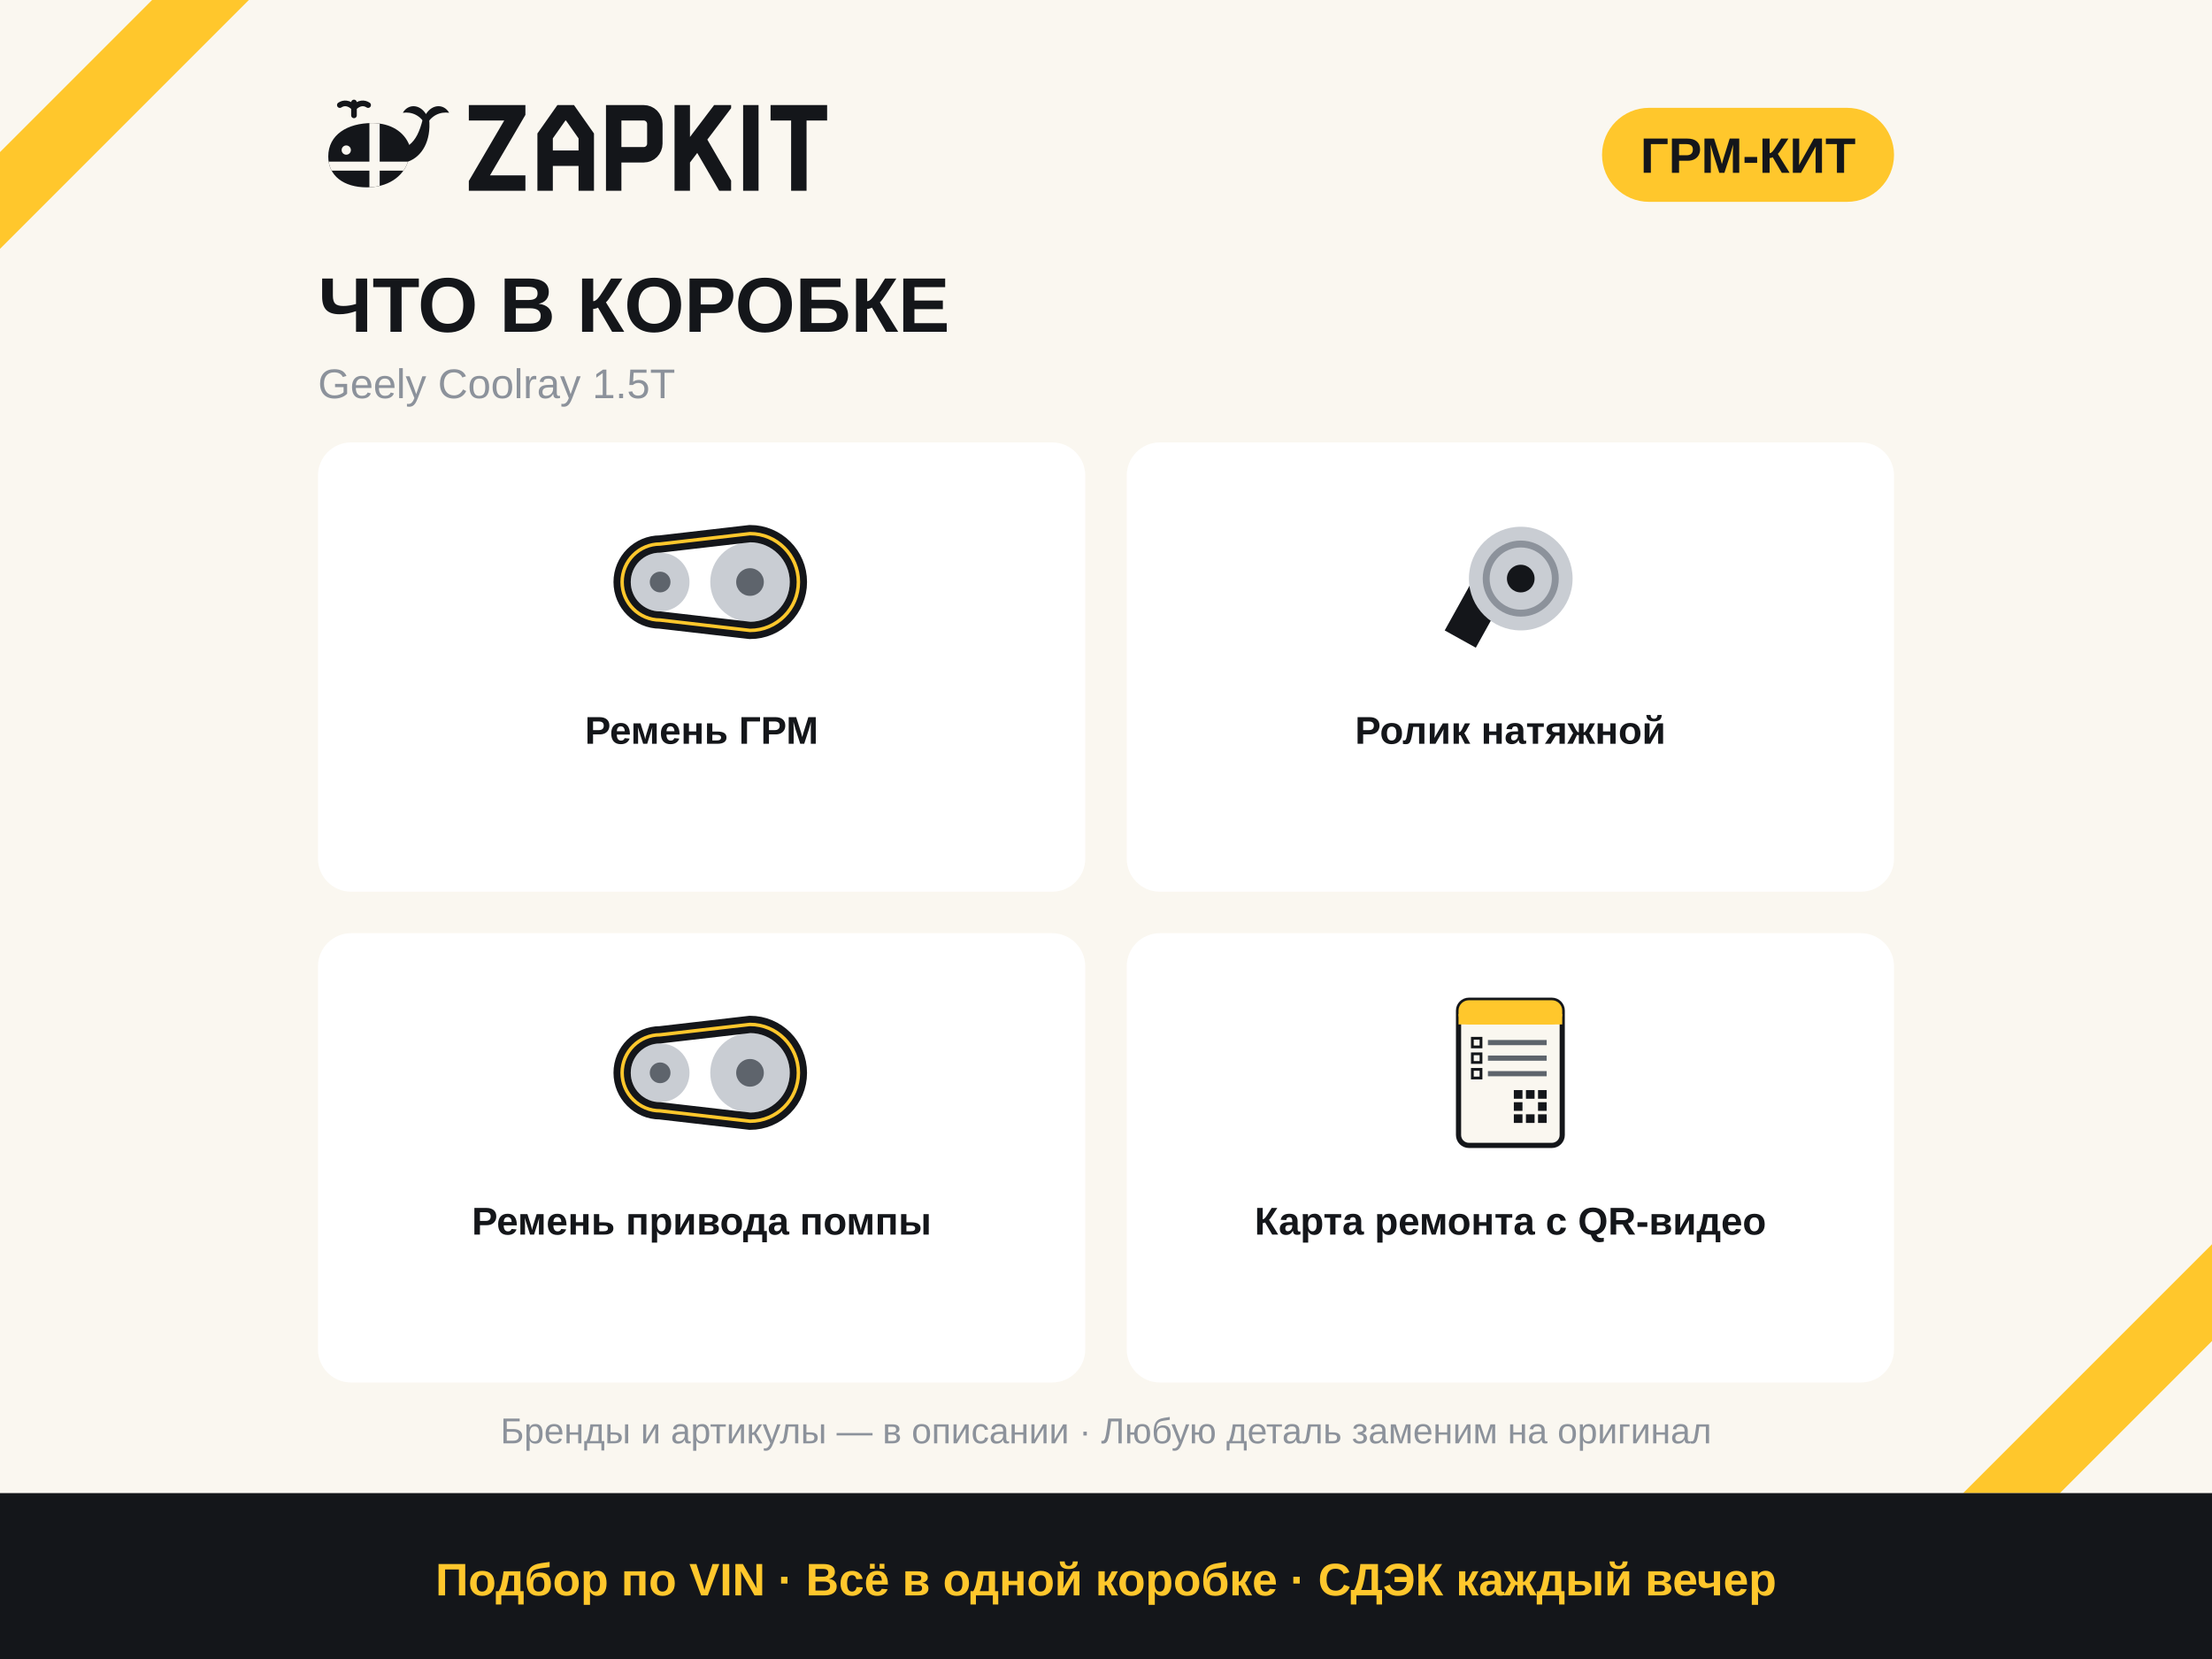
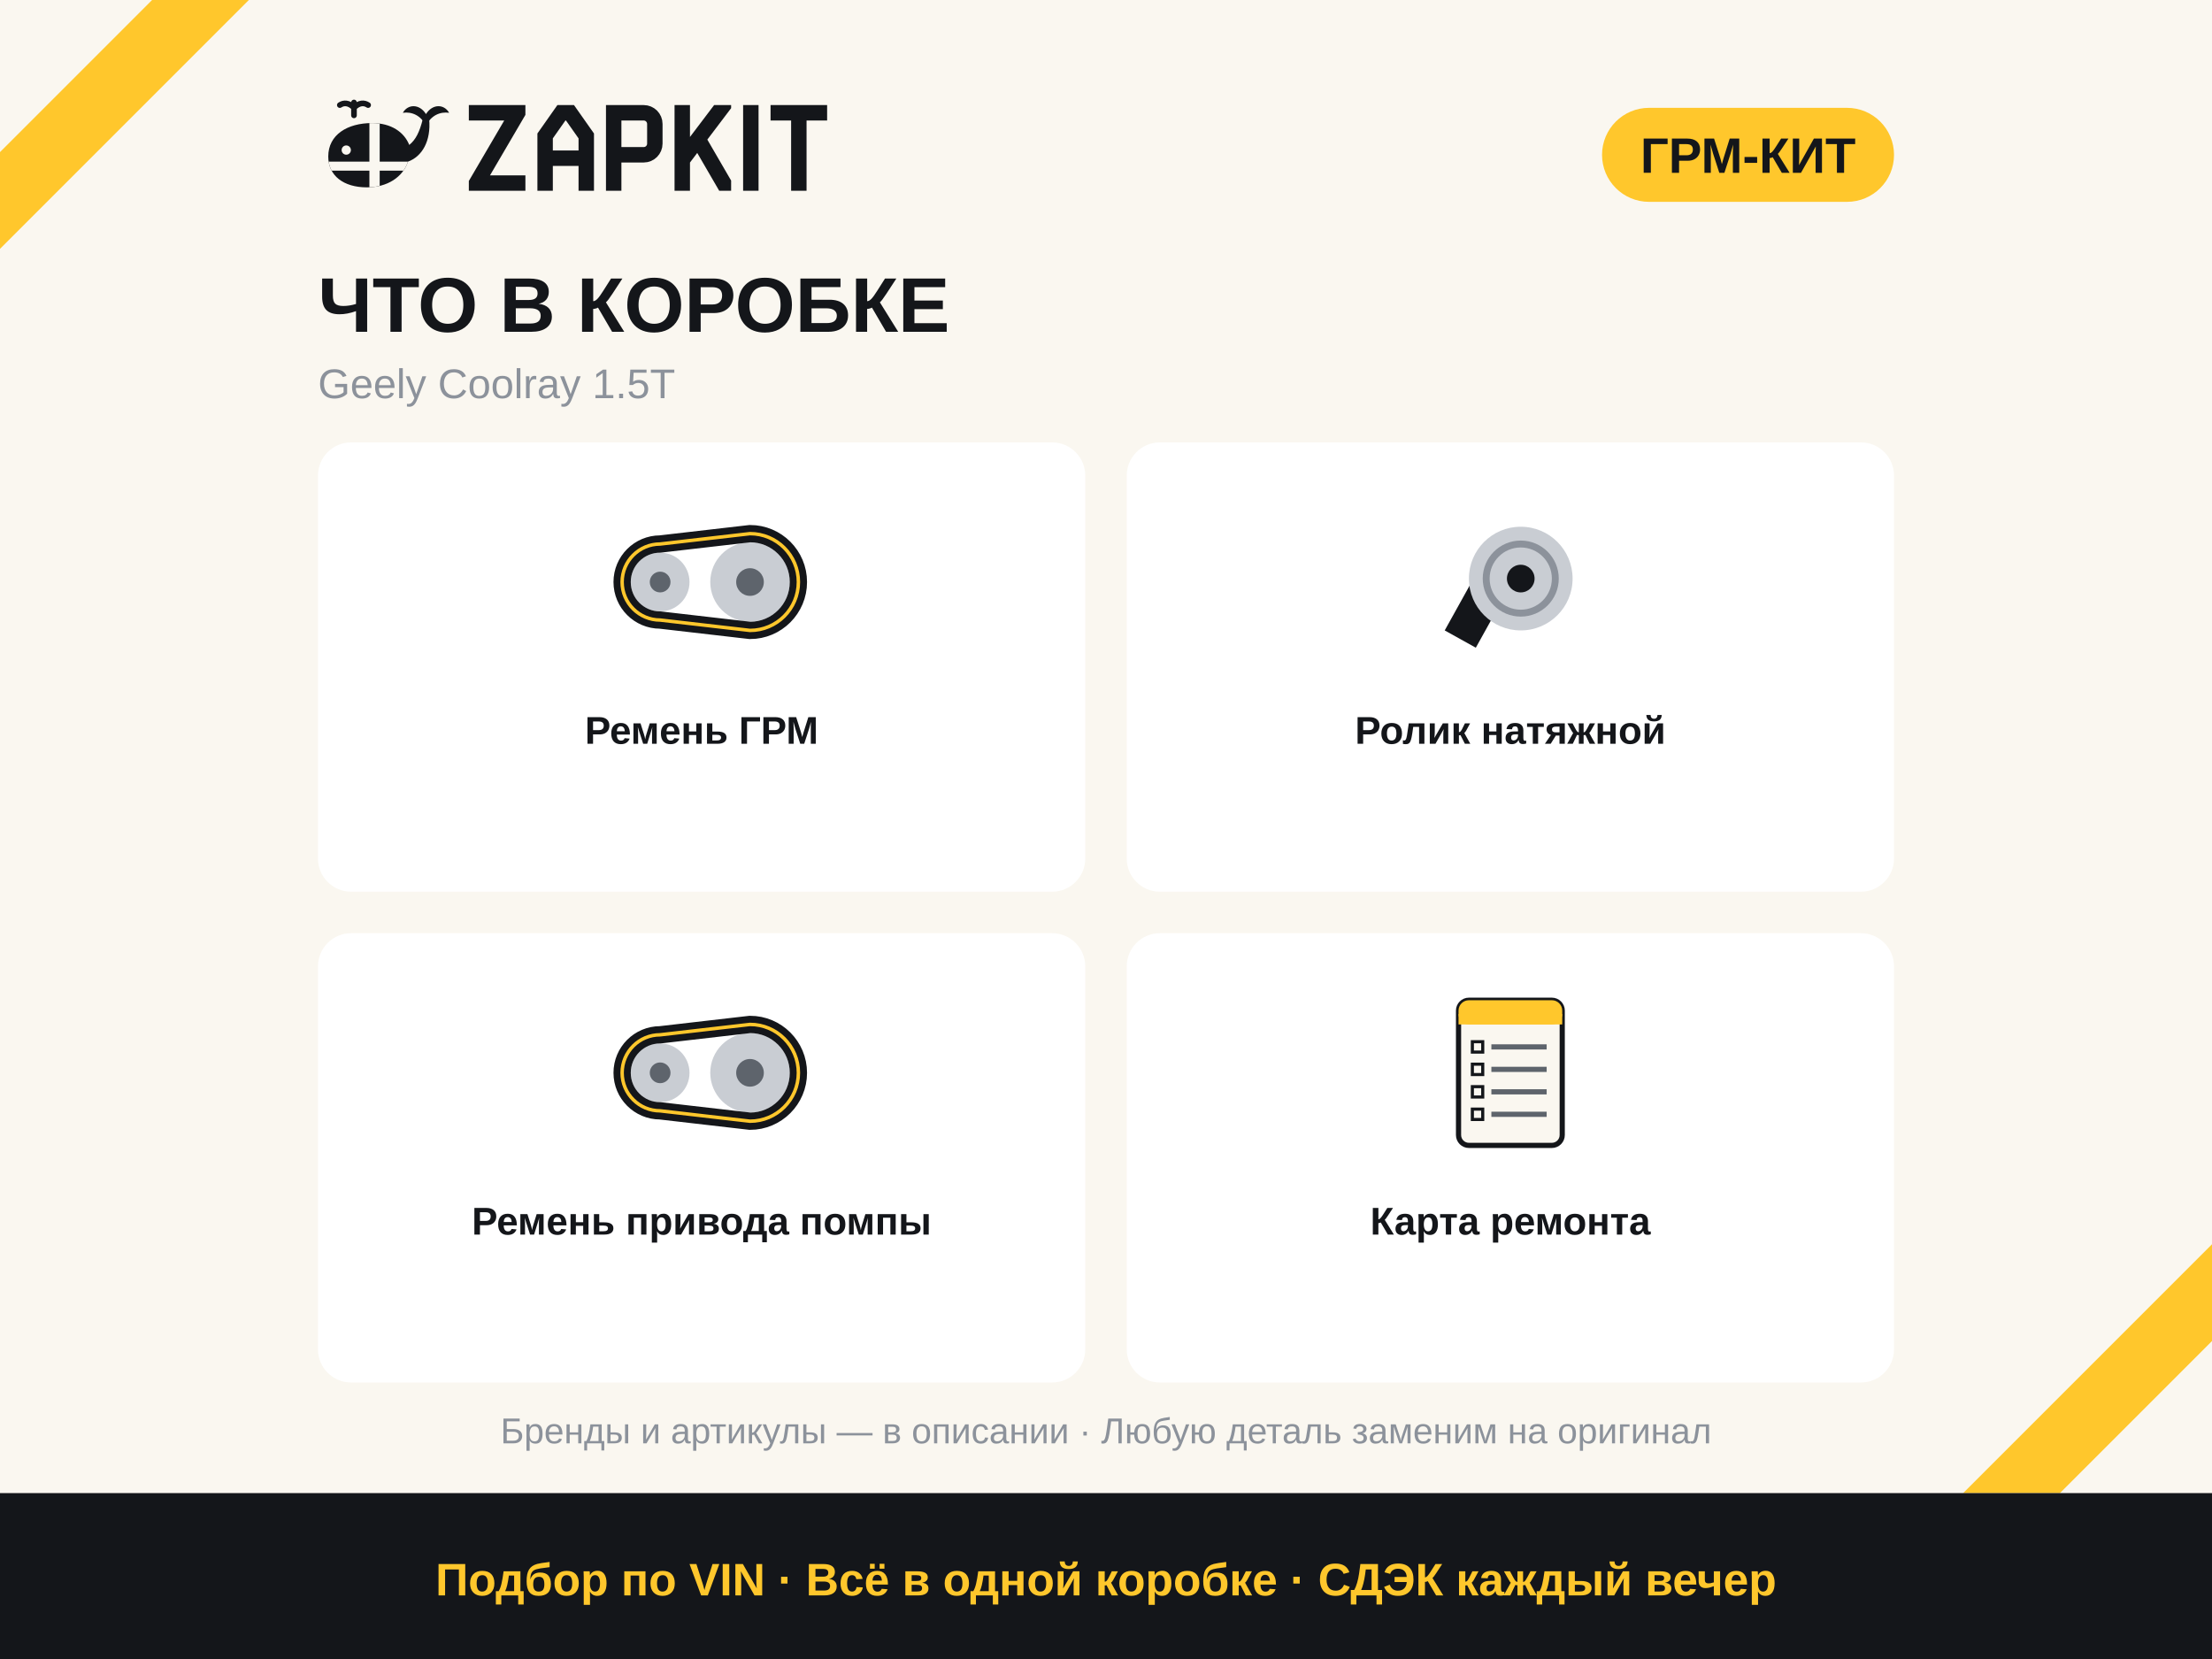
<svg xmlns="http://www.w3.org/2000/svg" viewBox="0 0 1600 1200" width="1600" height="1200" role="img" aria-label="Что в коробке: ГРМ-КИТ Geely Coolray 1.5T">
  <rect width="1600" height="1200" fill="#FAF7F0" />
  <path d="M0,110 L110,0 H180 L0,180 Z" fill="#FFC72C" />
  <path d="M1600,900 L1420,1080 H1490 L1600,970 Z" fill="#FFC72C" />
  <g transform="translate(230 76) scale(0.62)">
    <g transform="translate(0 -30) scale(1.5)">
      <defs>
-         <clipPath id="wb-i24h">
+         <clipPath id="wb-i25h">
          <path d="M8,60 C8,43 23,34 42,34 C57,34 67,41 71,51 C76,47 79,41 81.5,31 L86.5,31 C88,48 81,60 70,64 C66,76 54,84 38,84 C20,84 8,75 8,60 Z" />
        </clipPath>
      </defs>
      <path fill="#14161A" d="M8,60 C8,43 23,34 42,34 C57,34 67,41 71,51 C76,47 79,41 81.5,31 L86.5,31 C88,48 81,60 70,64 C66,76 54,84 38,84 C20,84 8,75 8,60 Z" />
      <path fill="#14161A" d="M84,36 C80,28 73,25 66,26 C70,19 79,19 84,27 C89,19 98,19 102,26 C95,25 88,28 84,36 Z" />
-       <g clip-path="url(#wb-i24h)" fill="#FAF7F0">
+       <g clip-path="url(#wb-i25h)" fill="#FAF7F0">
        <rect x="40" y="30" width="8" height="60" />
        <rect x="0" y="64" width="90" height="7" />
      </g>
      <circle cx="22" cy="55" r="3.6" fill="#FAF7F0" />
      <path d="M28,28 V18 M28,22 C24,18 20,18 17,20 M28,22 C32,18 36,18 39,20" fill="none" stroke="#14161A" stroke-width="4.4" stroke-linecap="round" />
    </g>
    <g transform="translate(176 0)">
      <defs>
-         <clipPath id="c66-i24h">
+         <clipPath id="c66-i25h">
          <rect width="66" height="100" />
        </clipPath>
-         <clipPath id="c18-i24h">
+         <clipPath id="c18-i25h">
          <rect width="18" height="100" />
        </clipPath>
      </defs>
      <g transform="translate(0 0)">
-         <path clip-path="url(#c66-i24h)" d="M0,9 H57 L9,91 H66" fill="none" stroke="#14161A" stroke-width="18" stroke-linejoin="miter" stroke-miterlimit="10" />
+         <path clip-path="url(#c66-i25h)" d="M0,9 H57 L9,91 H66" fill="none" stroke="#14161A" stroke-width="18" stroke-linejoin="miter" stroke-miterlimit="10" />
      </g>
      <g transform="translate(80 0)">
-         <path clip-path="url(#c66-i24h)" d="M9,100 V36 L28,9 H38 L57,36 V100 M9,62 H57" fill="none" stroke="#14161A" stroke-width="18" stroke-linejoin="miter" stroke-miterlimit="10" />
+         <path clip-path="url(#c66-i25h)" d="M9,100 V36 L28,9 H38 L57,36 V100 M9,62 H57" fill="none" stroke="#14161A" stroke-width="18" stroke-linejoin="miter" stroke-miterlimit="10" />
      </g>
      <g transform="translate(160 0)">
-         <path clip-path="url(#c66-i24h)" d="M9,100 V9 H44 A13,13 0 0 1 57,22 V45 A13,13 0 0 1 44,58 H9" fill="none" stroke="#14161A" stroke-width="18" stroke-linejoin="miter" stroke-miterlimit="10" />
+         <path clip-path="url(#c66-i25h)" d="M9,100 V9 H44 A13,13 0 0 1 57,22 V45 A13,13 0 0 1 44,58 H9" fill="none" stroke="#14161A" stroke-width="18" stroke-linejoin="miter" stroke-miterlimit="10" />
      </g>
      <g transform="translate(240 0)">
-         <path clip-path="url(#c66-i24h)" d="M9,0 V100 M9,64 L62,-6 M30,44 L66,106" fill="none" stroke="#14161A" stroke-width="18" stroke-linejoin="miter" stroke-miterlimit="10" />
+         <path clip-path="url(#c66-i25h)" d="M9,0 V100 M9,64 L62,-6 M30,44 L66,106" fill="none" stroke="#14161A" stroke-width="18" stroke-linejoin="miter" stroke-miterlimit="10" />
      </g>
      <g transform="translate(320 0)">
-         <path clip-path="url(#c18-i24h)" d="M9,0 V100" fill="none" stroke="#14161A" stroke-width="18" stroke-linejoin="miter" stroke-miterlimit="10" />
+         <path clip-path="url(#c18-i25h)" d="M9,0 V100" fill="none" stroke="#14161A" stroke-width="18" stroke-linejoin="miter" stroke-miterlimit="10" />
      </g>
      <g transform="translate(352 0)">
-         <path clip-path="url(#c66-i24h)" d="M0,9 H66 M33,9 V100" fill="none" stroke="#14161A" stroke-width="18" stroke-linejoin="miter" stroke-miterlimit="10" />
+         <path clip-path="url(#c66-i25h)" d="M0,9 H66 M33,9 V100" fill="none" stroke="#14161A" stroke-width="18" stroke-linejoin="miter" stroke-miterlimit="10" />
      </g>
    </g>
  </g>
  <rect x="1158.8" y="78" width="211.2" height="68" rx="34" fill="#FFC72C" />
  <text x="1264.4" y="125" font-family="'Liberation Sans', Arial, Helvetica, sans-serif" font-size="36" font-weight="700" fill="#14161A" text-anchor="middle">ГРМ-КИТ</text>
  <text x="230" y="240" font-family="'Liberation Sans', Arial, Helvetica, sans-serif" font-size="56" font-weight="700" fill="#14161A" text-anchor="start">ЧТО В КОРОБКЕ</text>
  <text x="230" y="288" font-family="'Liberation Sans', Arial, Helvetica, sans-serif" font-size="30" font-weight="400" fill="#8C929B" text-anchor="start">Geely Coolray 1.5T</text>
  <rect x="230.0" y="320.0" width="555.0" height="325.0" rx="24" fill="#FFFFFF" />
  <g transform="translate(432.5 346.0) scale(1.25)">
    <circle cx="36" cy="60" r="17" fill="#C9CDD3" />
    <circle cx="36" cy="60" r="6" fill="#5E646C" />
    <circle cx="88" cy="60" r="23" fill="#C9CDD3" />
    <circle cx="88" cy="60" r="8" fill="#5E646C" />
    <path d="M36,38 L88,32 A28,28 0 0 1 88,88 L36,82 A22,22 0 0 1 36,38 Z" fill="none" stroke="#14161A" stroke-width="10" />
    <path d="M36,38 L88,32 A28,28 0 0 1 88,88 L36,82 A22,22 0 0 1 36,38 Z" fill="none" stroke="#FFC72C" stroke-width="2" />
  </g>
  <text x="507.5" y="538.0" font-family="'Liberation Sans', Arial, Helvetica, sans-serif" font-size="28" font-weight="700" fill="#14161A" text-anchor="middle">Ремень ГРМ</text>
  <rect x="815.0" y="320.0" width="555.0" height="325.0" rx="24" fill="#FFFFFF" />
  <g transform="translate(1017.5 346.0) scale(1.25)">
    <path d="M22,88 L52,34 L70,44 L40,98 Z" fill="#14161A" />
    <circle cx="66" cy="58" r="30" fill="#C9CDD3" />
    <circle cx="66" cy="58" r="20" fill="none" stroke="#8C929B" stroke-width="4" />
    <circle cx="66" cy="58" r="8" fill="#14161A" />
  </g>
  <text x="1092.5" y="538.0" font-family="'Liberation Sans', Arial, Helvetica, sans-serif" font-size="28" font-weight="700" fill="#14161A" text-anchor="middle">Ролик натяжной</text>
  <rect x="230.0" y="675.0" width="555.0" height="325.0" rx="24" fill="#FFFFFF" />
  <g transform="translate(432.5 701.0) scale(1.25)">
    <circle cx="36" cy="60" r="17" fill="#C9CDD3" />
    <circle cx="36" cy="60" r="6" fill="#5E646C" />
    <circle cx="88" cy="60" r="23" fill="#C9CDD3" />
    <circle cx="88" cy="60" r="8" fill="#5E646C" />
    <path d="M36,38 L88,32 A28,28 0 0 1 88,88 L36,82 A22,22 0 0 1 36,38 Z" fill="none" stroke="#14161A" stroke-width="10" />
    <path d="M36,38 L88,32 A28,28 0 0 1 88,88 L36,82 A22,22 0 0 1 36,38 Z" fill="none" stroke="#FFC72C" stroke-width="2" />
  </g>
  <text x="507.5" y="893.0" font-family="'Liberation Sans', Arial, Helvetica, sans-serif" font-size="28" font-weight="700" fill="#14161A" text-anchor="middle">Ремень привода помпы</text>
  <rect x="815.0" y="675.0" width="555.0" height="325.0" rx="24" fill="#FFFFFF" />
  <g transform="translate(1017.5 701.0) scale(1.25)">
    <rect x="30" y="18" width="60" height="84" rx="6" fill="#FAF7F0" stroke="#14161A" stroke-width="3" />
    <rect x="30" y="18" width="60" height="14" rx="6" fill="#FFC72C" />
    <rect x="30" y="26" width="60" height="6" fill="#FFC72C" />
-     <rect x="38" y="40" width="5" height="5" fill="none" stroke="#14161A" stroke-width="1.6" />
-     <rect x="47" y="41" width="34" height="3" fill="#5E646C" />
-     <rect x="38" y="49" width="5" height="5" fill="none" stroke="#14161A" stroke-width="1.6" />
-     <rect x="47" y="50" width="34" height="3" fill="#5E646C" />
-     <rect x="38" y="58" width="5" height="5" fill="none" stroke="#14161A" stroke-width="1.6" />
-     <rect x="47" y="59" width="34" height="3" fill="#5E646C" />
-     <rect x="62" y="70" width="5" height="5" fill="#14161A" />
-     <rect x="69" y="70" width="5" height="5" fill="#14161A" />
-     <rect x="76" y="70" width="5" height="5" fill="#14161A" />
-     <rect x="62" y="77" width="5" height="5" fill="#14161A" />
-     <rect x="76" y="77" width="5" height="5" fill="#14161A" />
-     <rect x="62" y="84" width="5" height="5" fill="#14161A" />
-     <rect x="69" y="84" width="5" height="5" fill="#14161A" />
-     <rect x="76" y="84" width="5" height="5" fill="#14161A" />
+     <rect x="38" y="42" width="6" height="6" fill="none" stroke="#14161A" stroke-width="1.8" />
+     <rect x="49" y="43.5" width="32" height="3" fill="#5E646C" />
+     <rect x="38" y="55" width="6" height="6" fill="none" stroke="#14161A" stroke-width="1.8" />
+     <rect x="49" y="56.5" width="32" height="3" fill="#5E646C" />
+     <rect x="38" y="68" width="6" height="6" fill="none" stroke="#14161A" stroke-width="1.8" />
+     <rect x="49" y="69.5" width="32" height="3" fill="#5E646C" />
+     <rect x="38" y="81" width="6" height="6" fill="none" stroke="#14161A" stroke-width="1.8" />
+     <rect x="49" y="82.5" width="32" height="3" fill="#5E646C" />
  </g>
-   <text x="1092.5" y="893.0" font-family="'Liberation Sans', Arial, Helvetica, sans-serif" font-size="28" font-weight="700" fill="#14161A" text-anchor="middle">Карта ремонта с QR-видео</text>
+   <text x="1092.5" y="893.0" font-family="'Liberation Sans', Arial, Helvetica, sans-serif" font-size="28" font-weight="700" fill="#14161A" text-anchor="middle">Карта ремонта</text>
  <text x="800.0" y="1044" font-family="'Liberation Sans', Arial, Helvetica, sans-serif" font-size="26" font-weight="400" fill="#8C929B" text-anchor="middle">Бренды и артикулы — в описании · Любую деталь заменим на оригинал</text>
  <rect y="1080" width="1600" height="120" fill="#14161A" />
  <text x="800.0" y="1154" font-family="'Liberation Sans', Arial, Helvetica, sans-serif" font-size="33" font-weight="700" fill="#FFC72C" text-anchor="middle">Подбор по VIN · Всё в одной коробке · СДЭК каждый вечер</text>
</svg>
